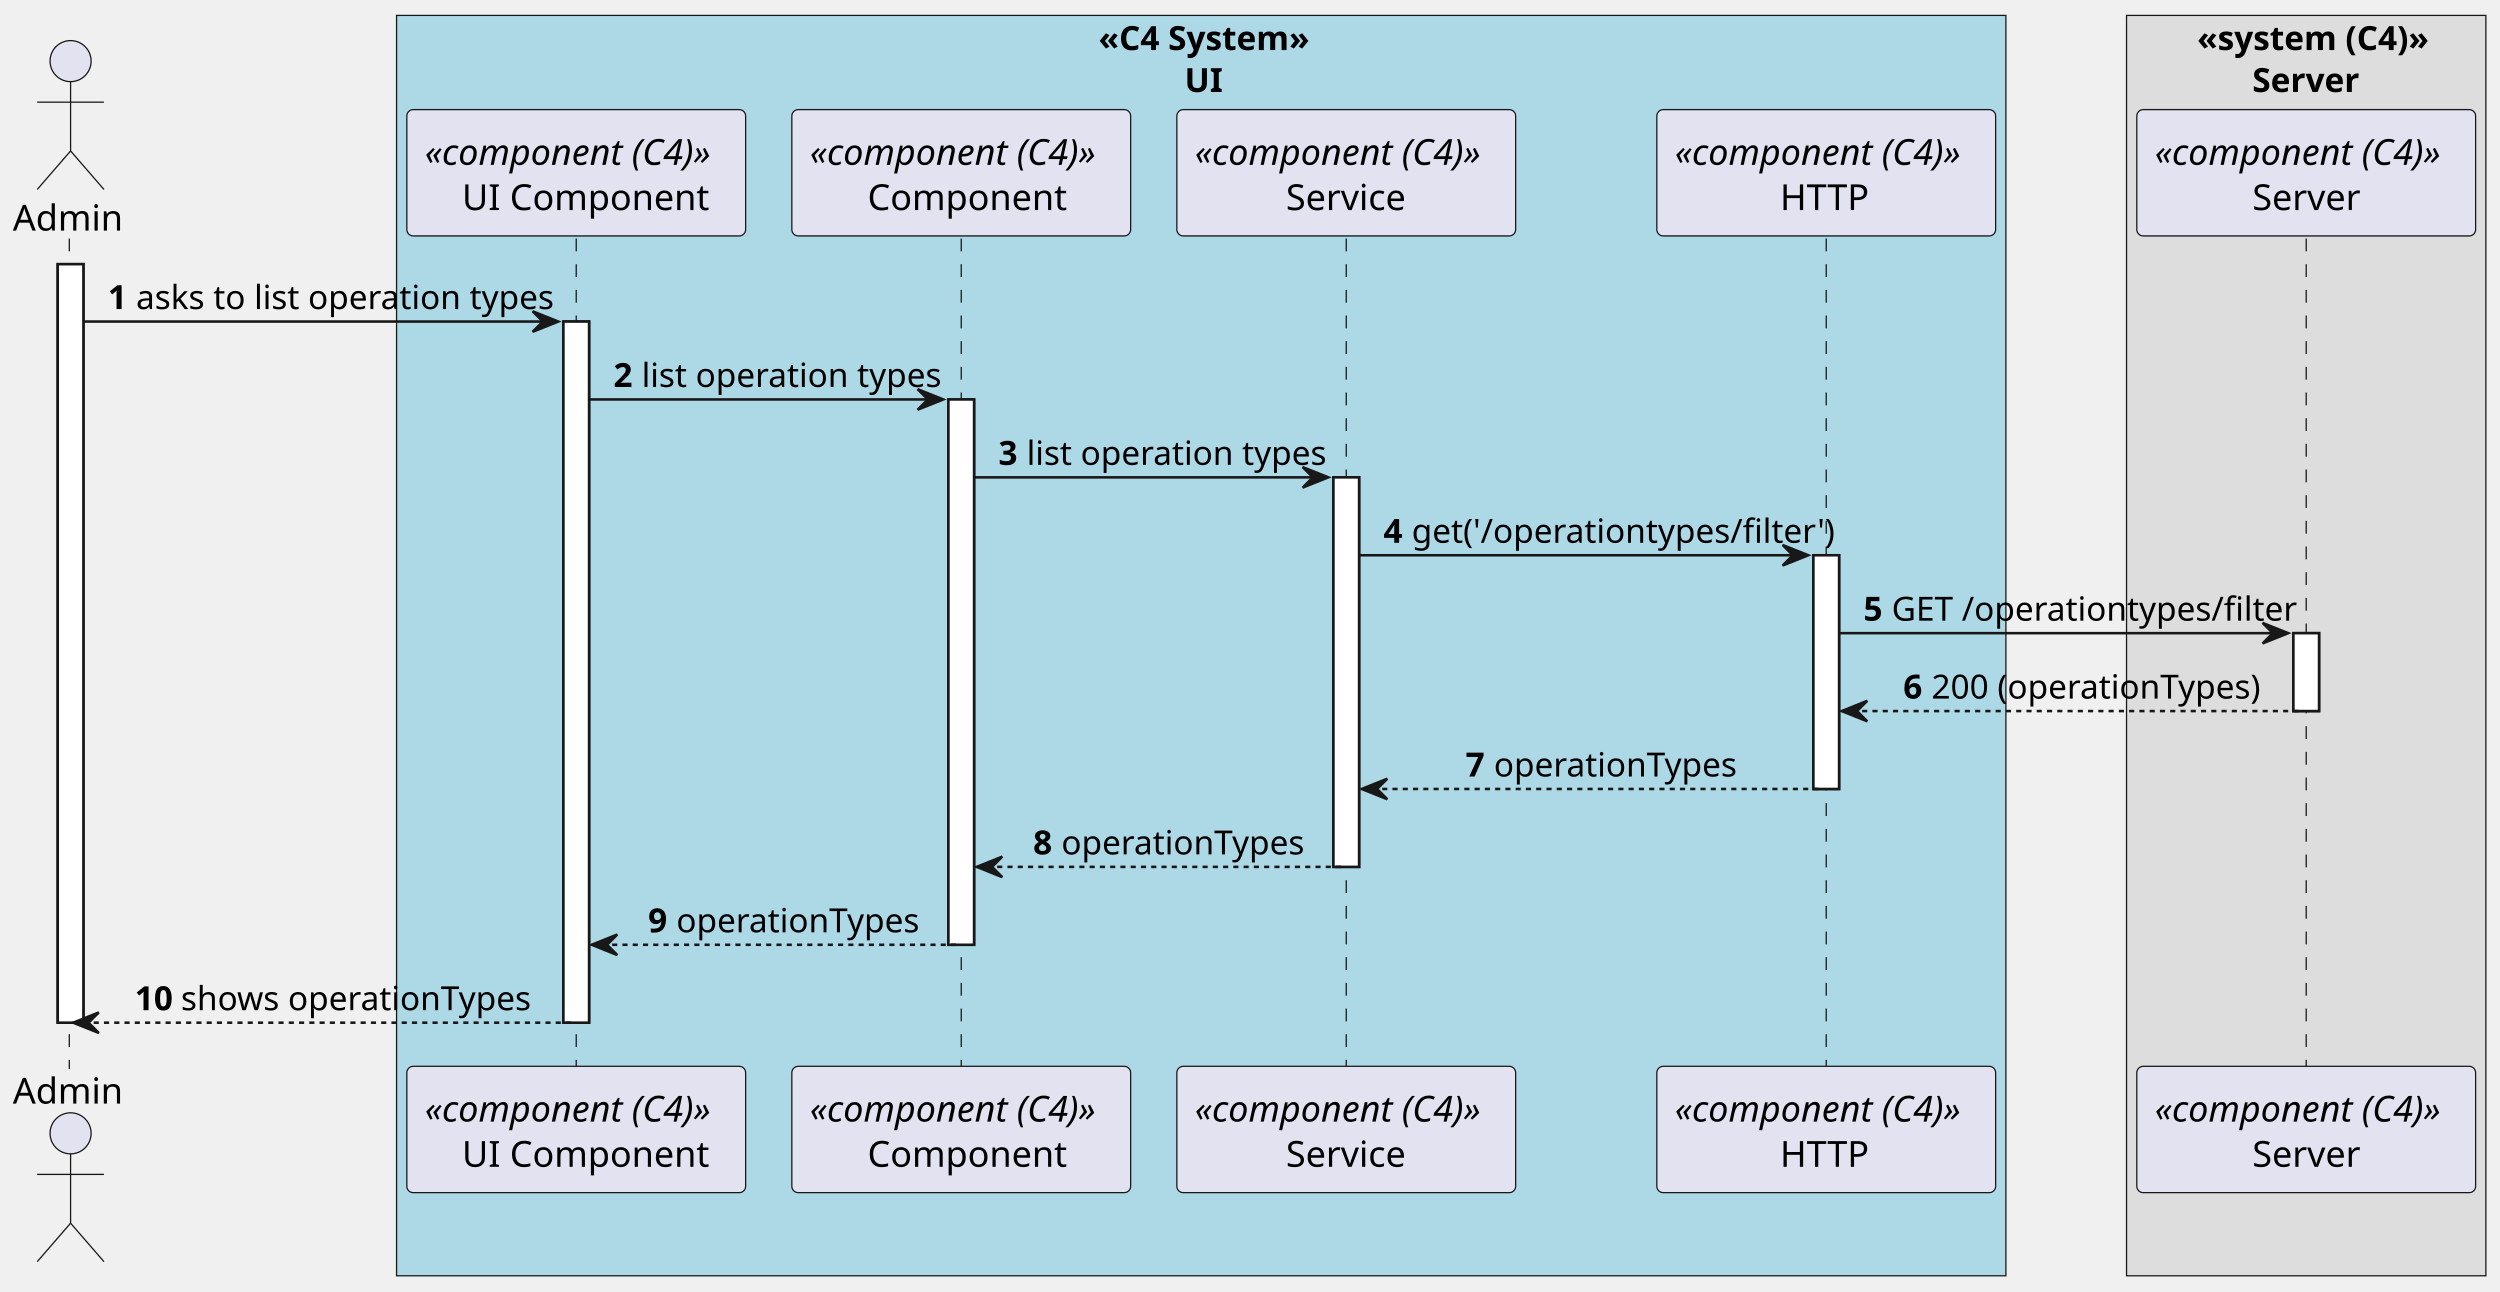
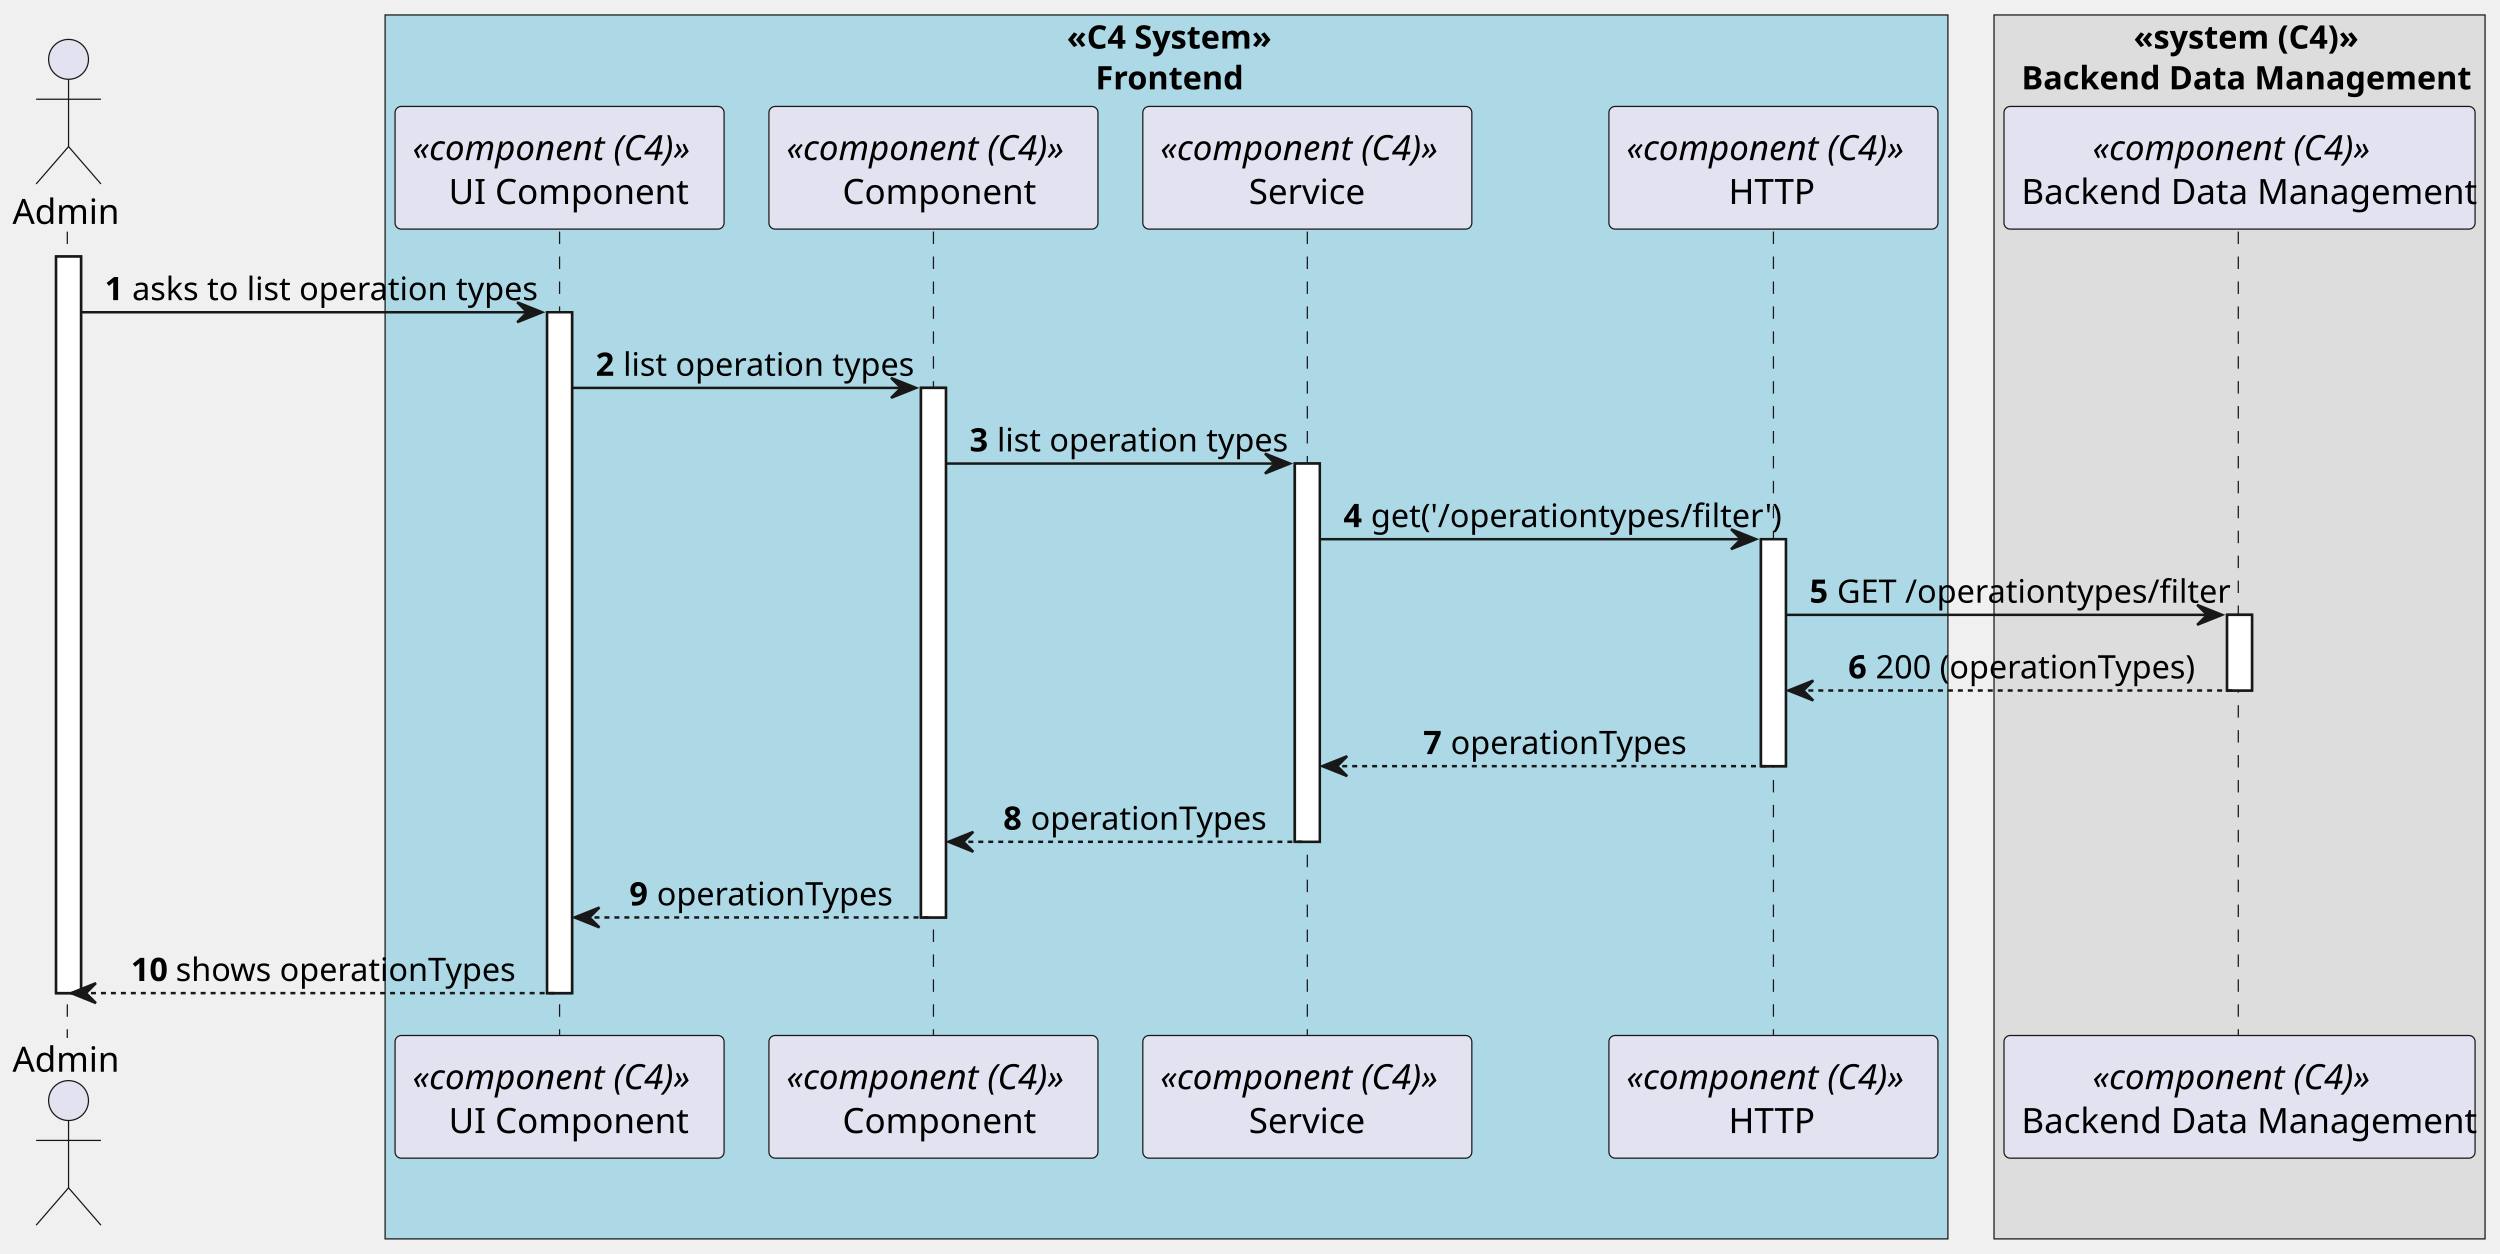
- <svg xmlns="http://www.w3.org/2000/svg" contentStyleType="text/css" height="503px" preserveAspectRatio="none" style="width:974px;height:503px;background:#FFFFFF;" version="1.1" viewBox="0 0 974 503" width="974px" zoomAndPan="magnify">
+ <svg xmlns="http://www.w3.org/2000/svg" contentStyleType="text/css" height="503px" preserveAspectRatio="none" style="width:1003px;height:503px;background:#FFFFFF;" version="1.1" viewBox="0 0 1003 503" width="1003px" zoomAndPan="magnify">
  <defs />
  <g>
    <rect fill="#ADD8E6" height="491.047" style="stroke:#181818;stroke-width:0.5;" width="627" x="154.5" y="6" />
    <text fill="#000000" font-family="sans-serif" font-size="13" font-weight="bold" lengthAdjust="spacing" textLength="80" x="428" y="19.495">«C4 System»</text>
-     <text fill="#000000" font-family="sans-serif" font-size="13" font-weight="bold" lengthAdjust="spacing" textLength="13" x="461.5" y="35.847">UI</text>
-     <rect fill="#DDDDDD" height="491.047" style="stroke:#181818;stroke-width:0.5;" width="140" x="828.5" y="6" />
+     <text fill="#000000" font-family="sans-serif" font-size="13" font-weight="bold" lengthAdjust="spacing" textLength="57" x="439.5" y="35.847">Frontend</text>
+     <rect fill="#DDDDDD" height="491.047" style="stroke:#181818;stroke-width:0.5;" width="197" x="800" y="6" />
    <text fill="#000000" font-family="sans-serif" font-size="13" font-weight="bold" lengthAdjust="spacing" textLength="85" x="856" y="19.495">«system (C4)»</text>
-     <text fill="#000000" font-family="sans-serif" font-size="13" font-weight="bold" lengthAdjust="spacing" textLength="42" x="877.5" y="35.847">Server</text>
+     <text fill="#000000" font-family="sans-serif" font-size="13" font-weight="bold" lengthAdjust="spacing" textLength="175" x="811" y="35.847">Backend Data Management</text>
    <rect fill="#FFFFFF" height="295.516" style="stroke:#181818;stroke-width:1.0;" width="10" x="22.5" y="102.922" />
    <rect fill="#FFFFFF" height="273.164" style="stroke:#181818;stroke-width:1.0;" width="10" x="219.5" y="125.273" />
    <rect fill="#FFFFFF" height="212.461" style="stroke:#181818;stroke-width:1.0;" width="10" x="369.5" y="155.625" />
    <rect fill="#FFFFFF" height="151.758" style="stroke:#181818;stroke-width:1.0;" width="10" x="519.5" y="185.977" />
    <rect fill="#FFFFFF" height="91.055" style="stroke:#181818;stroke-width:1.0;" width="10" x="706.5" y="216.328" />
    <rect fill="#FFFFFF" height="30.352" style="stroke:#181818;stroke-width:1.0;" width="10" x="893.5" y="246.68" />
    <line style="stroke:#181818;stroke-width:0.5;stroke-dasharray:5.0,5.0;" x1="27" x2="27" y1="92.922" y2="416.438" />
    <line style="stroke:#181818;stroke-width:0.5;stroke-dasharray:5.0,5.0;" x1="224.5" x2="224.5" y1="92.922" y2="416.438" />
    <line style="stroke:#181818;stroke-width:0.5;stroke-dasharray:5.0,5.0;" x1="374.5" x2="374.5" y1="92.922" y2="416.438" />
    <line style="stroke:#181818;stroke-width:0.5;stroke-dasharray:5.0,5.0;" x1="524.5" x2="524.5" y1="92.922" y2="416.438" />
    <line style="stroke:#181818;stroke-width:0.5;stroke-dasharray:5.0,5.0;" x1="711.5" x2="711.5" y1="92.922" y2="416.438" />
-     <line style="stroke:#181818;stroke-width:0.5;stroke-dasharray:5.0,5.0;" x1="898.5" x2="898.5" y1="92.922" y2="416.438" />
+     <line style="stroke:#181818;stroke-width:0.5;stroke-dasharray:5.0,5.0;" x1="898" x2="898" y1="92.922" y2="416.438" />
    <text fill="#000000" font-family="sans-serif" font-size="14" lengthAdjust="spacing" textLength="39" x="5" y="89.846">Admin</text>
    <ellipse cx="27.5" cy="23.812" fill="#E2E2F0" rx="8" ry="8" style="stroke:#181818;stroke-width:0.5;" />
    <path d="M27.5,31.812 L27.5,58.812 M14.5,39.812 L40.5,39.812 M27.5,58.812 L14.5,73.812 M27.5,58.812 L40.5,73.812 " fill="none" style="stroke:#181818;stroke-width:0.5;" />
    <text fill="#000000" font-family="sans-serif" font-size="14" lengthAdjust="spacing" textLength="39" x="5" y="429.971">Admin</text>
    <ellipse cx="27.5" cy="441.547" fill="#E2E2F0" rx="8" ry="8" style="stroke:#181818;stroke-width:0.5;" />
    <path d="M27.5,449.547 L27.5,476.547 M14.5,457.547 L40.5,457.547 M27.5,476.547 L14.5,491.547 M27.5,476.547 L40.5,491.547 " fill="none" style="stroke:#181818;stroke-width:0.5;" />
    <rect fill="#E2E2F0" height="49.219" rx="2.5" ry="2.5" style="stroke:#181818;stroke-width:0.5;" width="132" x="158.5" y="42.703" />
    <text fill="#000000" font-family="sans-serif" font-size="14" font-style="italic" lengthAdjust="spacing" textLength="118" x="165.5" y="64.236">«component (C4)»</text>
    <text fill="#000000" font-family="sans-serif" font-size="14" lengthAdjust="spacing" textLength="89" x="180" y="81.846">UI Component</text>
    <rect fill="#E2E2F0" height="49.219" rx="2.5" ry="2.5" style="stroke:#181818;stroke-width:0.5;" width="132" x="158.5" y="415.438" />
    <text fill="#000000" font-family="sans-serif" font-size="14" font-style="italic" lengthAdjust="spacing" textLength="118" x="165.5" y="436.971">«component (C4)»</text>
    <text fill="#000000" font-family="sans-serif" font-size="14" lengthAdjust="spacing" textLength="89" x="180" y="454.58">UI Component</text>
    <rect fill="#E2E2F0" height="49.219" rx="2.5" ry="2.5" style="stroke:#181818;stroke-width:0.5;" width="132" x="308.5" y="42.703" />
    <text fill="#000000" font-family="sans-serif" font-size="14" font-style="italic" lengthAdjust="spacing" textLength="118" x="315.5" y="64.236">«component (C4)»</text>
    <text fill="#000000" font-family="sans-serif" font-size="14" lengthAdjust="spacing" textLength="73" x="338" y="81.846">Component</text>
    <rect fill="#E2E2F0" height="49.219" rx="2.5" ry="2.5" style="stroke:#181818;stroke-width:0.5;" width="132" x="308.5" y="415.438" />
    <text fill="#000000" font-family="sans-serif" font-size="14" font-style="italic" lengthAdjust="spacing" textLength="118" x="315.5" y="436.971">«component (C4)»</text>
    <text fill="#000000" font-family="sans-serif" font-size="14" lengthAdjust="spacing" textLength="73" x="338" y="454.58">Component</text>
    <rect fill="#E2E2F0" height="49.219" rx="2.5" ry="2.5" style="stroke:#181818;stroke-width:0.5;" width="132" x="458.5" y="42.703" />
    <text fill="#000000" font-family="sans-serif" font-size="14" font-style="italic" lengthAdjust="spacing" textLength="118" x="465.5" y="64.236">«component (C4)»</text>
    <text fill="#000000" font-family="sans-serif" font-size="14" lengthAdjust="spacing" textLength="47" x="501" y="81.846">Service</text>
    <rect fill="#E2E2F0" height="49.219" rx="2.5" ry="2.5" style="stroke:#181818;stroke-width:0.5;" width="132" x="458.5" y="415.438" />
    <text fill="#000000" font-family="sans-serif" font-size="14" font-style="italic" lengthAdjust="spacing" textLength="118" x="465.5" y="436.971">«component (C4)»</text>
    <text fill="#000000" font-family="sans-serif" font-size="14" lengthAdjust="spacing" textLength="47" x="501" y="454.58">Service</text>
    <rect fill="#E2E2F0" height="49.219" rx="2.5" ry="2.5" style="stroke:#181818;stroke-width:0.5;" width="132" x="645.5" y="42.703" />
    <text fill="#000000" font-family="sans-serif" font-size="14" font-style="italic" lengthAdjust="spacing" textLength="118" x="652.5" y="64.236">«component (C4)»</text>
    <text fill="#000000" font-family="sans-serif" font-size="14" lengthAdjust="spacing" textLength="36" x="693.5" y="81.846">HTTP</text>
    <rect fill="#E2E2F0" height="49.219" rx="2.5" ry="2.5" style="stroke:#181818;stroke-width:0.5;" width="132" x="645.5" y="415.438" />
    <text fill="#000000" font-family="sans-serif" font-size="14" font-style="italic" lengthAdjust="spacing" textLength="118" x="652.5" y="436.971">«component (C4)»</text>
    <text fill="#000000" font-family="sans-serif" font-size="14" lengthAdjust="spacing" textLength="36" x="693.5" y="454.58">HTTP</text>
-     <rect fill="#E2E2F0" height="49.219" rx="2.5" ry="2.5" style="stroke:#181818;stroke-width:0.5;" width="132" x="832.5" y="42.703" />
+     <rect fill="#E2E2F0" height="49.219" rx="2.5" ry="2.5" style="stroke:#181818;stroke-width:0.5;" width="189" x="804" y="42.703" />
    <text fill="#000000" font-family="sans-serif" font-size="14" font-style="italic" lengthAdjust="spacing" textLength="118" x="839.5" y="64.236">«component (C4)»</text>
-     <text fill="#000000" font-family="sans-serif" font-size="14" lengthAdjust="spacing" textLength="42" x="877.5" y="81.846">Server</text>
-     <rect fill="#E2E2F0" height="49.219" rx="2.5" ry="2.5" style="stroke:#181818;stroke-width:0.5;" width="132" x="832.5" y="415.438" />
+     <text fill="#000000" font-family="sans-serif" font-size="14" lengthAdjust="spacing" textLength="175" x="811" y="81.846">Backend Data Management</text>
+     <rect fill="#E2E2F0" height="49.219" rx="2.5" ry="2.5" style="stroke:#181818;stroke-width:0.5;" width="189" x="804" y="415.438" />
    <text fill="#000000" font-family="sans-serif" font-size="14" font-style="italic" lengthAdjust="spacing" textLength="118" x="839.5" y="436.971">«component (C4)»</text>
-     <text fill="#000000" font-family="sans-serif" font-size="14" lengthAdjust="spacing" textLength="42" x="877.5" y="454.58">Server</text>
+     <text fill="#000000" font-family="sans-serif" font-size="14" lengthAdjust="spacing" textLength="175" x="811" y="454.58">Backend Data Management</text>
    <rect fill="#FFFFFF" height="295.516" style="stroke:#181818;stroke-width:1.0;" width="10" x="22.5" y="102.922" />
    <rect fill="#FFFFFF" height="273.164" style="stroke:#181818;stroke-width:1.0;" width="10" x="219.5" y="125.273" />
    <rect fill="#FFFFFF" height="212.461" style="stroke:#181818;stroke-width:1.0;" width="10" x="369.5" y="155.625" />
    <rect fill="#FFFFFF" height="151.758" style="stroke:#181818;stroke-width:1.0;" width="10" x="519.5" y="185.977" />
    <rect fill="#FFFFFF" height="91.055" style="stroke:#181818;stroke-width:1.0;" width="10" x="706.5" y="216.328" />
    <rect fill="#FFFFFF" height="30.352" style="stroke:#181818;stroke-width:1.0;" width="10" x="893.5" y="246.68" />
    <polygon fill="#181818" points="207.5,121.273,217.5,125.273,207.5,129.273,211.5,125.273" style="stroke:#181818;stroke-width:1.0;" />
    <line style="stroke:#181818;stroke-width:1.0;" x1="32.5" x2="213.5" y1="125.273" y2="125.273" />
    <text fill="#000000" font-family="sans-serif" font-size="13" font-weight="bold" lengthAdjust="spacing" textLength="7" x="42" y="120.417">1</text>
    <text fill="#000000" font-family="sans-serif" font-size="13" lengthAdjust="spacing" textLength="157" x="53" y="120.417">asks to list operation types</text>
    <polygon fill="#181818" points="357.5,151.625,367.5,155.625,357.5,159.625,361.5,155.625" style="stroke:#181818;stroke-width:1.0;" />
    <line style="stroke:#181818;stroke-width:1.0;" x1="229.5" x2="363.5" y1="155.625" y2="155.625" />
    <text fill="#000000" font-family="sans-serif" font-size="13" font-weight="bold" lengthAdjust="spacing" textLength="7" x="239" y="150.769">2</text>
    <text fill="#000000" font-family="sans-serif" font-size="13" lengthAdjust="spacing" textLength="110" x="250" y="150.769">list operation types</text>
    <polygon fill="#181818" points="507.5,181.977,517.5,185.977,507.5,189.977,511.5,185.977" style="stroke:#181818;stroke-width:1.0;" />
    <line style="stroke:#181818;stroke-width:1.0;" x1="379.5" x2="513.5" y1="185.977" y2="185.977" />
    <text fill="#000000" font-family="sans-serif" font-size="13" font-weight="bold" lengthAdjust="spacing" textLength="7" x="389" y="181.12">3</text>
    <text fill="#000000" font-family="sans-serif" font-size="13" lengthAdjust="spacing" textLength="110" x="400" y="181.12">list operation types</text>
    <polygon fill="#181818" points="694.5,212.328,704.5,216.328,694.5,220.328,698.5,216.328" style="stroke:#181818;stroke-width:1.0;" />
    <line style="stroke:#181818;stroke-width:1.0;" x1="529.5" x2="700.5" y1="216.328" y2="216.328" />
    <text fill="#000000" font-family="sans-serif" font-size="13" font-weight="bold" lengthAdjust="spacing" textLength="7" x="539" y="211.472">4</text>
    <text fill="#000000" font-family="sans-serif" font-size="13" lengthAdjust="spacing" textLength="147" x="550" y="211.472">get('/operationtypes/filter')</text>
    <polygon fill="#181818" points="881.5,242.68,891.5,246.68,881.5,250.68,885.5,246.68" style="stroke:#181818;stroke-width:1.0;" />
    <line style="stroke:#181818;stroke-width:1.0;" x1="716.5" x2="887.5" y1="246.68" y2="246.68" />
    <text fill="#000000" font-family="sans-serif" font-size="13" font-weight="bold" lengthAdjust="spacing" textLength="7" x="726" y="241.823">5</text>
    <text fill="#000000" font-family="sans-serif" font-size="13" lengthAdjust="spacing" textLength="147" x="737" y="241.823">GET /operationtypes/filter</text>
    <polygon fill="#181818" points="727.5,273.031,717.5,277.031,727.5,281.031,723.5,277.031" style="stroke:#181818;stroke-width:1.0;" />
    <line style="stroke:#181818;stroke-width:1.0;stroke-dasharray:2.0,2.0;" x1="721.5" x2="897.5" y1="277.031" y2="277.031" />
    <text fill="#000000" font-family="sans-serif" font-size="13" font-weight="bold" lengthAdjust="spacing" textLength="7" x="741.5" y="272.175">6</text>
    <text fill="#000000" font-family="sans-serif" font-size="13" lengthAdjust="spacing" textLength="121" x="752.5" y="272.175">200 (operationTypes)</text>
    <polygon fill="#181818" points="540.5,303.383,530.5,307.383,540.5,311.383,536.5,307.383" style="stroke:#181818;stroke-width:1.0;" />
    <line style="stroke:#181818;stroke-width:1.0;stroke-dasharray:2.0,2.0;" x1="534.5" x2="710.5" y1="307.383" y2="307.383" />
    <text fill="#000000" font-family="sans-serif" font-size="13" font-weight="bold" lengthAdjust="spacing" textLength="7" x="571" y="302.526">7</text>
    <text fill="#000000" font-family="sans-serif" font-size="13" lengthAdjust="spacing" textLength="88" x="582" y="302.526">operationTypes</text>
    <polygon fill="#181818" points="390.5,333.734,380.5,337.734,390.5,341.734,386.5,337.734" style="stroke:#181818;stroke-width:1.0;" />
    <line style="stroke:#181818;stroke-width:1.0;stroke-dasharray:2.0,2.0;" x1="384.5" x2="523.5" y1="337.734" y2="337.734" />
    <text fill="#000000" font-family="sans-serif" font-size="13" font-weight="bold" lengthAdjust="spacing" textLength="7" x="402.5" y="332.878">8</text>
    <text fill="#000000" font-family="sans-serif" font-size="13" lengthAdjust="spacing" textLength="88" x="413.5" y="332.878">operationTypes</text>
    <polygon fill="#181818" points="240.5,364.086,230.5,368.086,240.5,372.086,236.5,368.086" style="stroke:#181818;stroke-width:1.0;" />
    <line style="stroke:#181818;stroke-width:1.0;stroke-dasharray:2.0,2.0;" x1="234.5" x2="373.5" y1="368.086" y2="368.086" />
    <text fill="#000000" font-family="sans-serif" font-size="13" font-weight="bold" lengthAdjust="spacing" textLength="7" x="252.5" y="363.229">9</text>
    <text fill="#000000" font-family="sans-serif" font-size="13" lengthAdjust="spacing" textLength="88" x="263.5" y="363.229">operationTypes</text>
    <polygon fill="#181818" points="38.5,394.438,28.5,398.438,38.5,402.438,34.5,398.438" style="stroke:#181818;stroke-width:1.0;" />
    <line style="stroke:#181818;stroke-width:1.0;stroke-dasharray:2.0,2.0;" x1="32.5" x2="223.5" y1="398.438" y2="398.438" />
    <text fill="#000000" font-family="sans-serif" font-size="13" font-weight="bold" lengthAdjust="spacing" textLength="14" x="52.5" y="393.581">10</text>
    <text fill="#000000" font-family="sans-serif" font-size="13" lengthAdjust="spacing" textLength="129" x="70.5" y="393.581">shows operationTypes</text>
  </g>
</svg>
